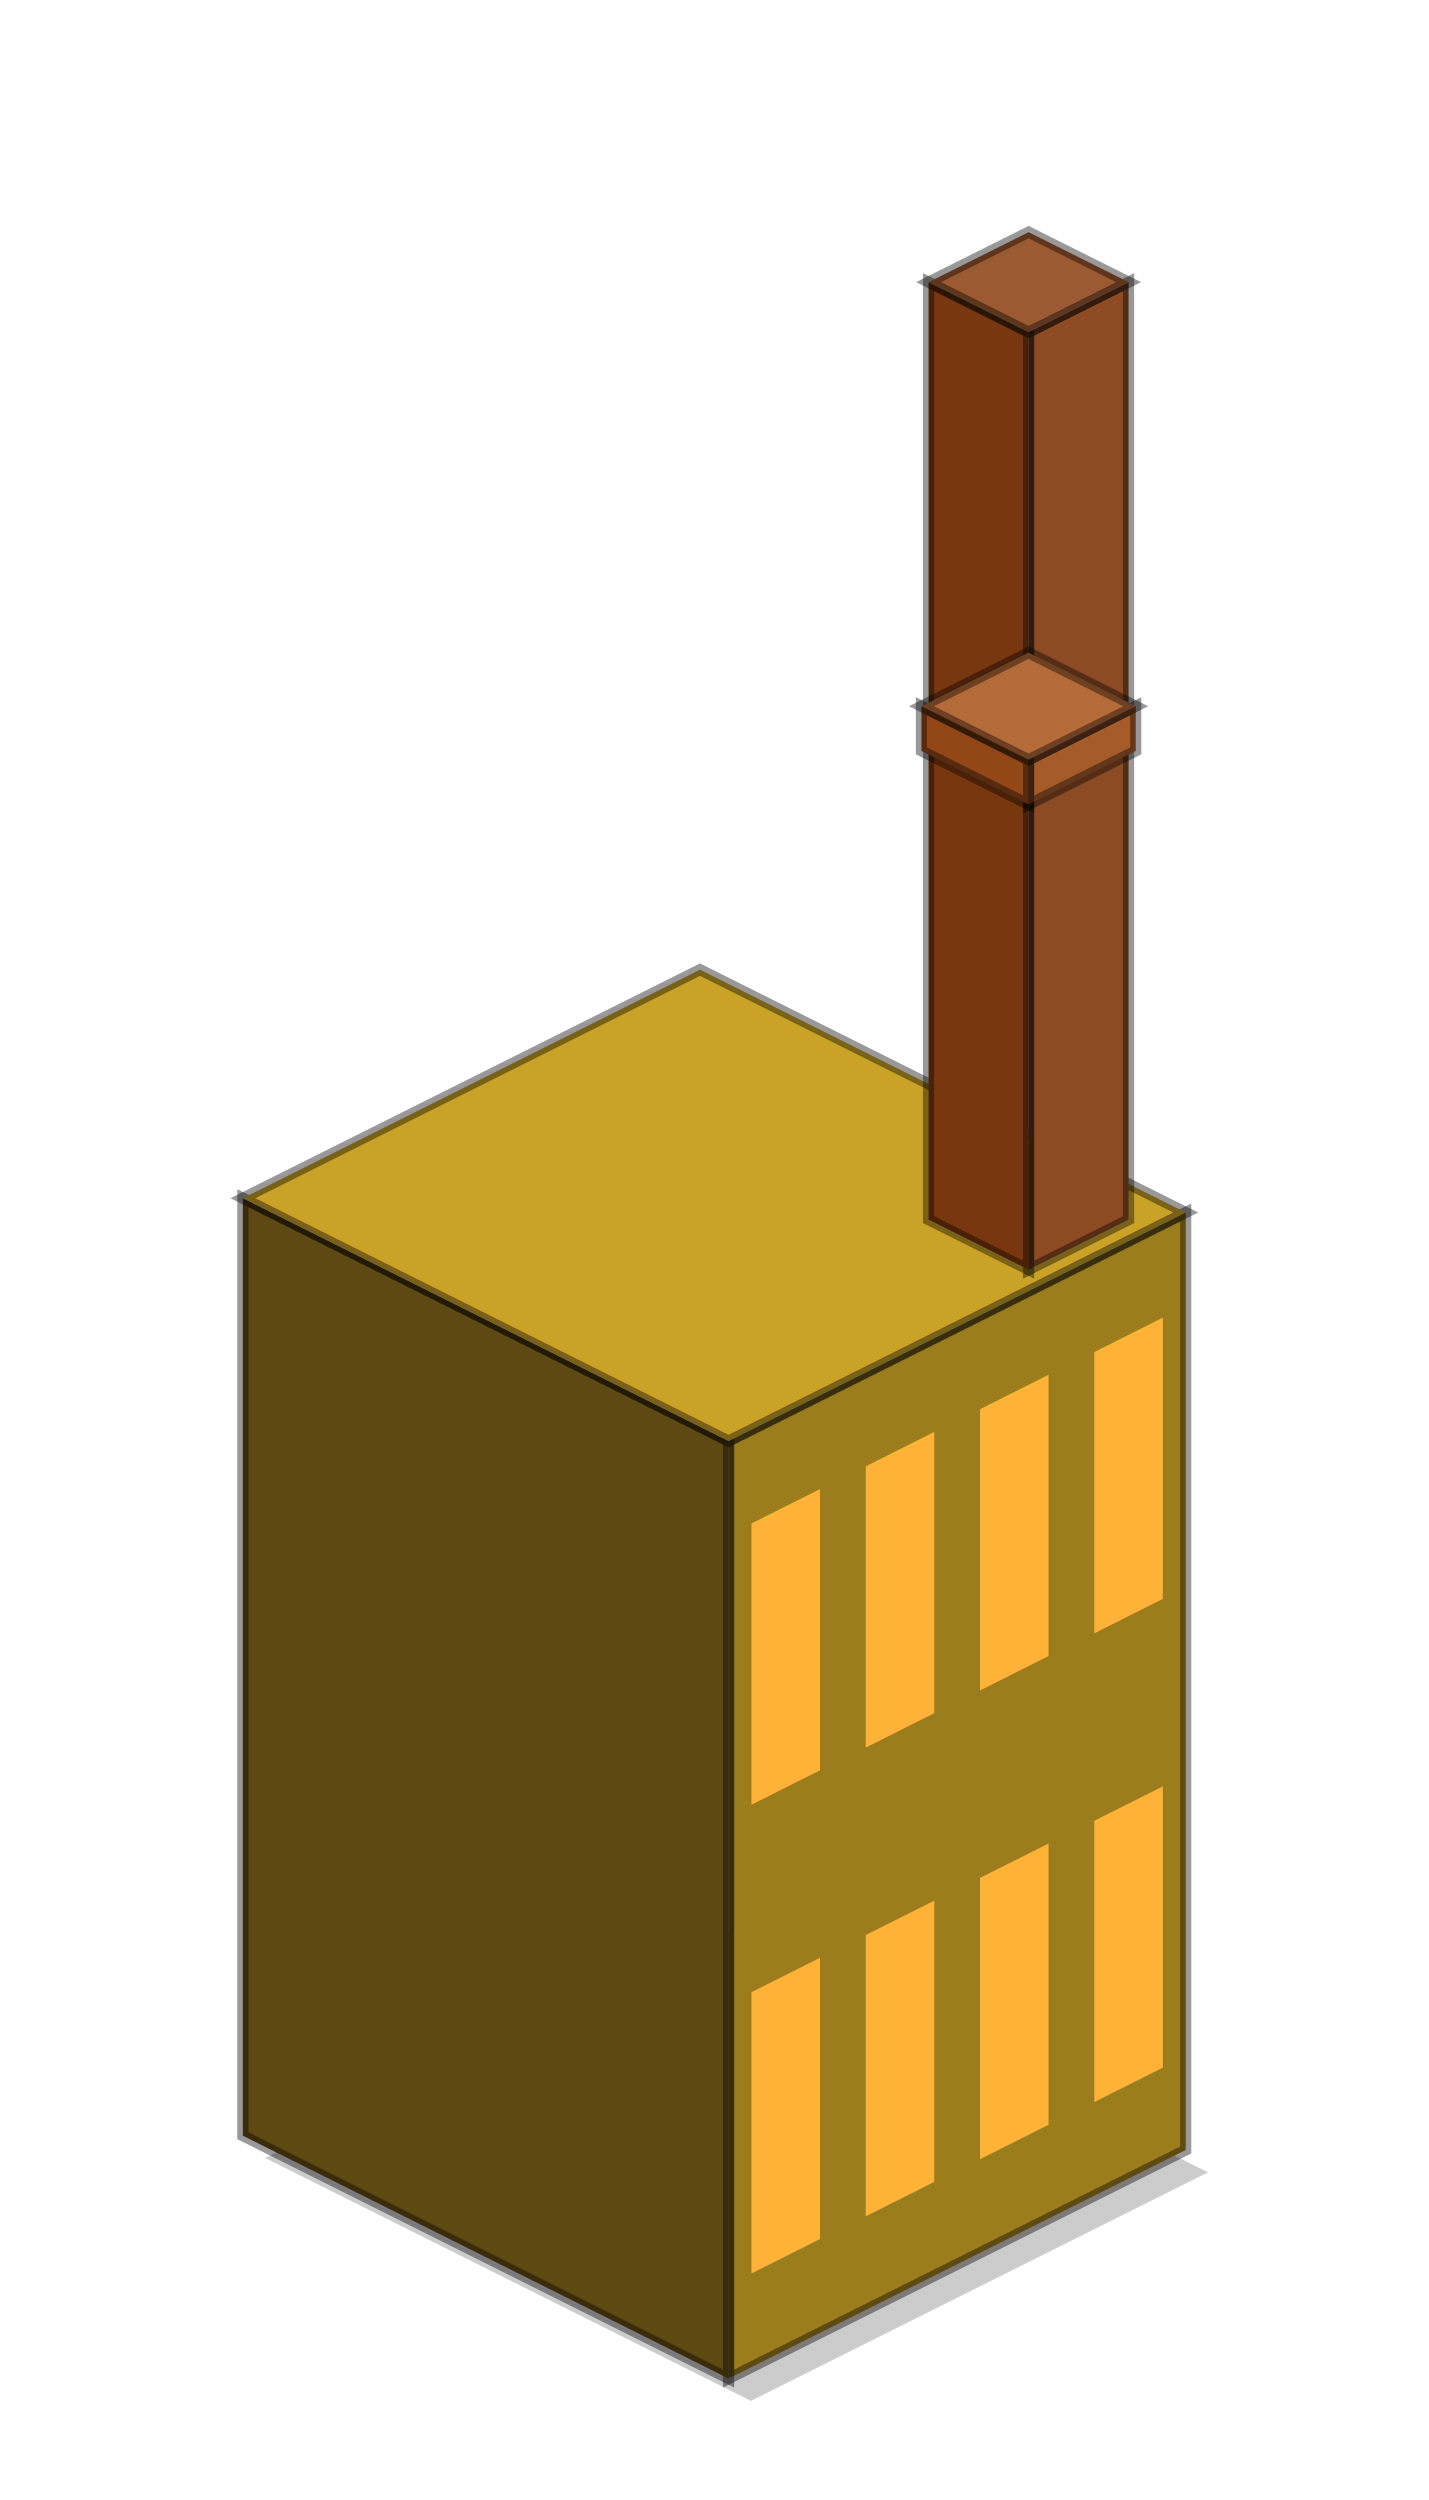
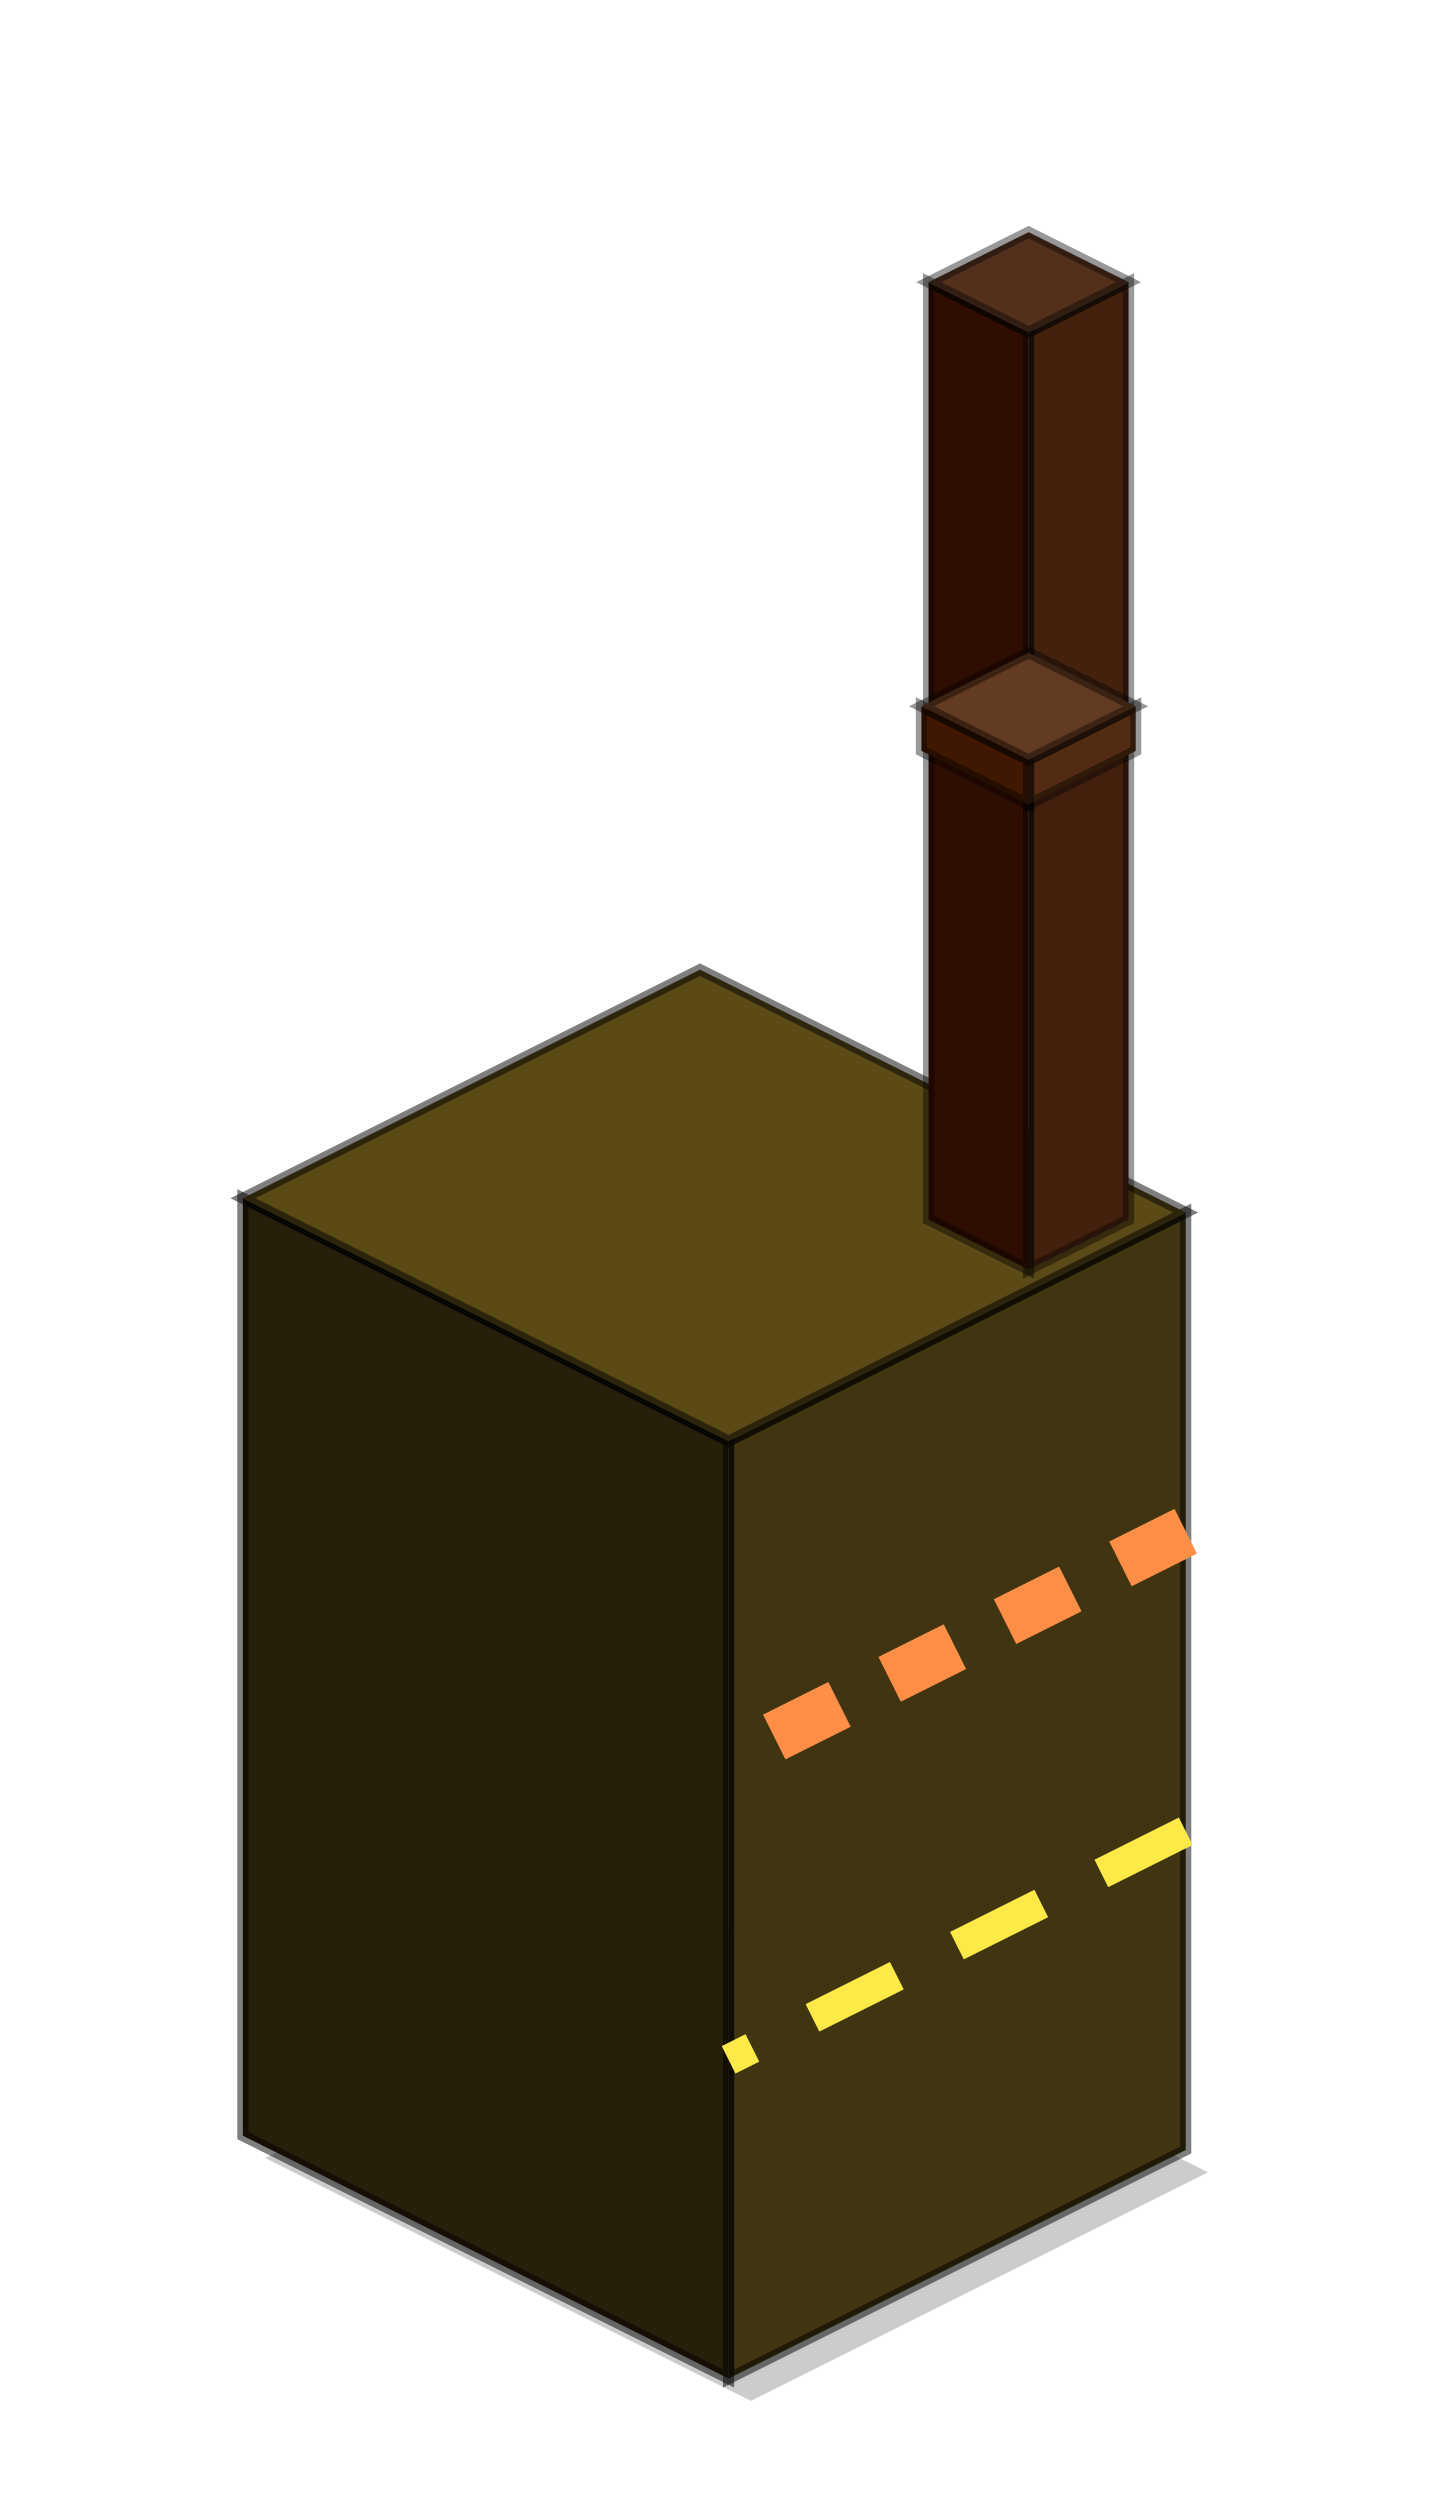
<svg xmlns="http://www.w3.org/2000/svg" version="1.1" width="128" height="224">
  <defs />
  <g>
    <path d="M64.72,172.88 L108.24,194.64 L67.28,215.12 L23.76,193.36 Z" fill="rgb(0,0,0)" fill-opacity="0.2" />
-     <path d="M106.24,192.64 L65.28,213.12 L65.28,129.12 L106.24,108.64 Z" fill="#9c7d1e" />
-     <path d="M106.24,192.64 L65.28,213.12 L65.28,129.12 L106.24,108.64 Z" fill="none" stroke="rgb(0,0,0)" stroke-opacity="0.4" stroke-width="1" />
-     <path d="M21.76,191.36 L65.28,213.12 L65.28,129.12 L21.76,107.36 Z" fill="#5e4912" />
-     <path d="M21.76,191.36 L65.28,213.12 L65.28,129.12 L21.76,107.36 Z" fill="none" stroke="rgb(0,0,0)" stroke-opacity="0.4" stroke-width="1" />
-     <path d="M62.72,86.88 L106.24,108.64 L65.28,129.12 L21.76,107.36 Z" fill="#c9a227" />
-     <path d="M62.72,86.88 L106.24,108.64 L65.28,129.12 L21.76,107.36 Z" fill="none" stroke="rgb(0,0,0)" stroke-opacity="0.4" stroke-width="1" />
-     <path d="M104.19,118.06 L98.05,121.14 L98.05,146.34 L104.19,143.26 Z" fill="#ffb238" />
-     <path d="M93.95,123.18 L87.81,126.26 L87.81,151.46 L93.95,148.38 Z" fill="#ffb238" />
-     <path d="M83.71,128.3 L77.57,131.38 L77.57,156.58 L83.71,153.5 Z" fill="#ffb238" />
-     <path d="M73.47,133.42 L67.33,136.5 L67.33,161.7 L73.47,158.62 Z" fill="#ffb238" />
-     <path d="M104.19,160.06 L98.05,163.14 L98.05,188.34 L104.19,185.26 Z" fill="#ffb238" />
-     <path d="M93.95,165.18 L87.81,168.26 L87.81,193.46 L93.95,190.38 Z" fill="#ffb238" />
-     <path d="M83.71,170.3 L77.57,173.38 L77.57,198.58 L83.71,195.5 Z" fill="#ffb238" />
-     <path d="M73.47,175.42 L67.33,178.5 L67.33,203.7 L73.47,200.62 Z" fill="#ffb238" />
-     <path d="M101.12,109.28 L92.16,113.76 L92.16,29.76 L101.12,25.28 Z" fill="rgb(141,75,35)" />
+     <path d="M106.24,192.64 L65.28,213.12 L65.28,129.12 L106.24,108.64 Z" fill="#403510" />
+     <path d="M106.24,192.64 L65.28,213.12 L65.28,129.12 L106.24,108.64 Z" fill="none" stroke="rgb(0,0,0)" stroke-opacity="0.5" stroke-width="1" />
+     <path d="M21.76,191.36 L65.28,213.12 L65.28,129.12 L21.76,107.36 Z" fill="#261f0a" />
+     <path d="M21.76,191.36 L65.28,213.12 L65.28,129.12 L21.76,107.36 Z" fill="none" stroke="rgb(0,0,0)" stroke-opacity="0.5" stroke-width="1" />
+     <path d="M62.72,86.88 L106.24,108.64 L65.28,129.12 L21.76,107.36 Z" fill="#5a4a16" />
+     <path d="M62.72,86.88 L106.24,108.64 L65.28,129.12 L21.76,107.36 Z" fill="none" stroke="rgb(0,0,0)" stroke-opacity="0.5" stroke-width="1" />
+     <path d="M106.24,137.2 L65.28,157.68" fill="none" stroke="rgb(255,143,71)" stroke-width="4.48" stroke-dasharray="6.54,5.02" />
+     <path d="M106.24,164.08 L65.28,184.56" fill="none" stroke="rgb(255,233,72)" stroke-width="2.75" stroke-dasharray="8.45,6.02" />
+     <path d="M101.12,109.28 L92.16,113.76 L92.16,29.76 L101.12,25.28 Z" fill="rgb(67,33,13)" />
    <path d="M101.12,109.28 L92.16,113.76 L92.16,29.76 L101.12,25.28 Z" fill="none" stroke="rgb(0,0,0)" stroke-opacity="0.4" stroke-width="1" />
-     <path d="M83.2,109.28 L92.16,113.76 L92.16,29.76 L83.2,25.28 Z" fill="rgb(121,55,15)" />
+     <path d="M83.2,109.28 L92.16,113.76 L92.16,29.76 L83.2,25.28 Z" fill="rgb(47,13,0)" />
    <path d="M83.2,109.28 L92.16,113.76 L92.16,29.76 L83.2,25.28 Z" fill="none" stroke="rgb(0,0,0)" stroke-opacity="0.4" stroke-width="1" />
-     <path d="M92.16,20.8 L101.12,25.28 L92.16,29.76 L83.2,25.28 Z" fill="#9c5a32" />
+     <path d="M92.16,20.8 L101.12,25.28 L92.16,29.76 L83.2,25.28 Z" fill="#52301c" />
    <path d="M92.16,20.8 L101.12,25.28 L92.16,29.76 L83.2,25.28 Z" fill="none" stroke="rgb(0,0,0)" stroke-opacity="0.4" stroke-width="1" />
-     <path d="M101.76,67.28 L92.16,72.08 L92.16,68.08 L101.76,63.28 Z" fill="rgb(166,91,43)" />
+     <path d="M101.76,67.28 L92.16,72.08 L92.16,68.08 L101.76,63.28 Z" fill="rgb(84,43,19)" />
    <path d="M101.76,67.28 L92.16,72.08 L92.16,68.08 L101.76,63.28 Z" fill="none" stroke="rgb(0,0,0)" stroke-opacity="0.4" stroke-width="1" />
-     <path d="M82.56,67.28 L92.16,72.08 L92.16,68.08 L82.56,63.28 Z" fill="rgb(146,71,23)" />
+     <path d="M82.56,67.28 L92.16,72.08 L92.16,68.08 L82.56,63.28 Z" fill="rgb(64,23,0)" />
    <path d="M82.56,67.28 L92.16,72.08 L92.16,68.08 L82.56,63.28 Z" fill="none" stroke="rgb(0,0,0)" stroke-opacity="0.4" stroke-width="1" />
-     <path d="M92.16,58.48 L101.76,63.28 L92.16,68.08 L82.56,63.28 Z" fill="#b56a3a" />
+     <path d="M92.16,58.48 L101.76,63.28 L92.16,68.08 L82.56,63.28 Z" fill="#633a22" />
    <path d="M92.16,58.48 L101.76,63.28 L92.16,68.08 L82.56,63.28 Z" fill="none" stroke="rgb(0,0,0)" stroke-opacity="0.4" stroke-width="1" />
  </g>
</svg>
